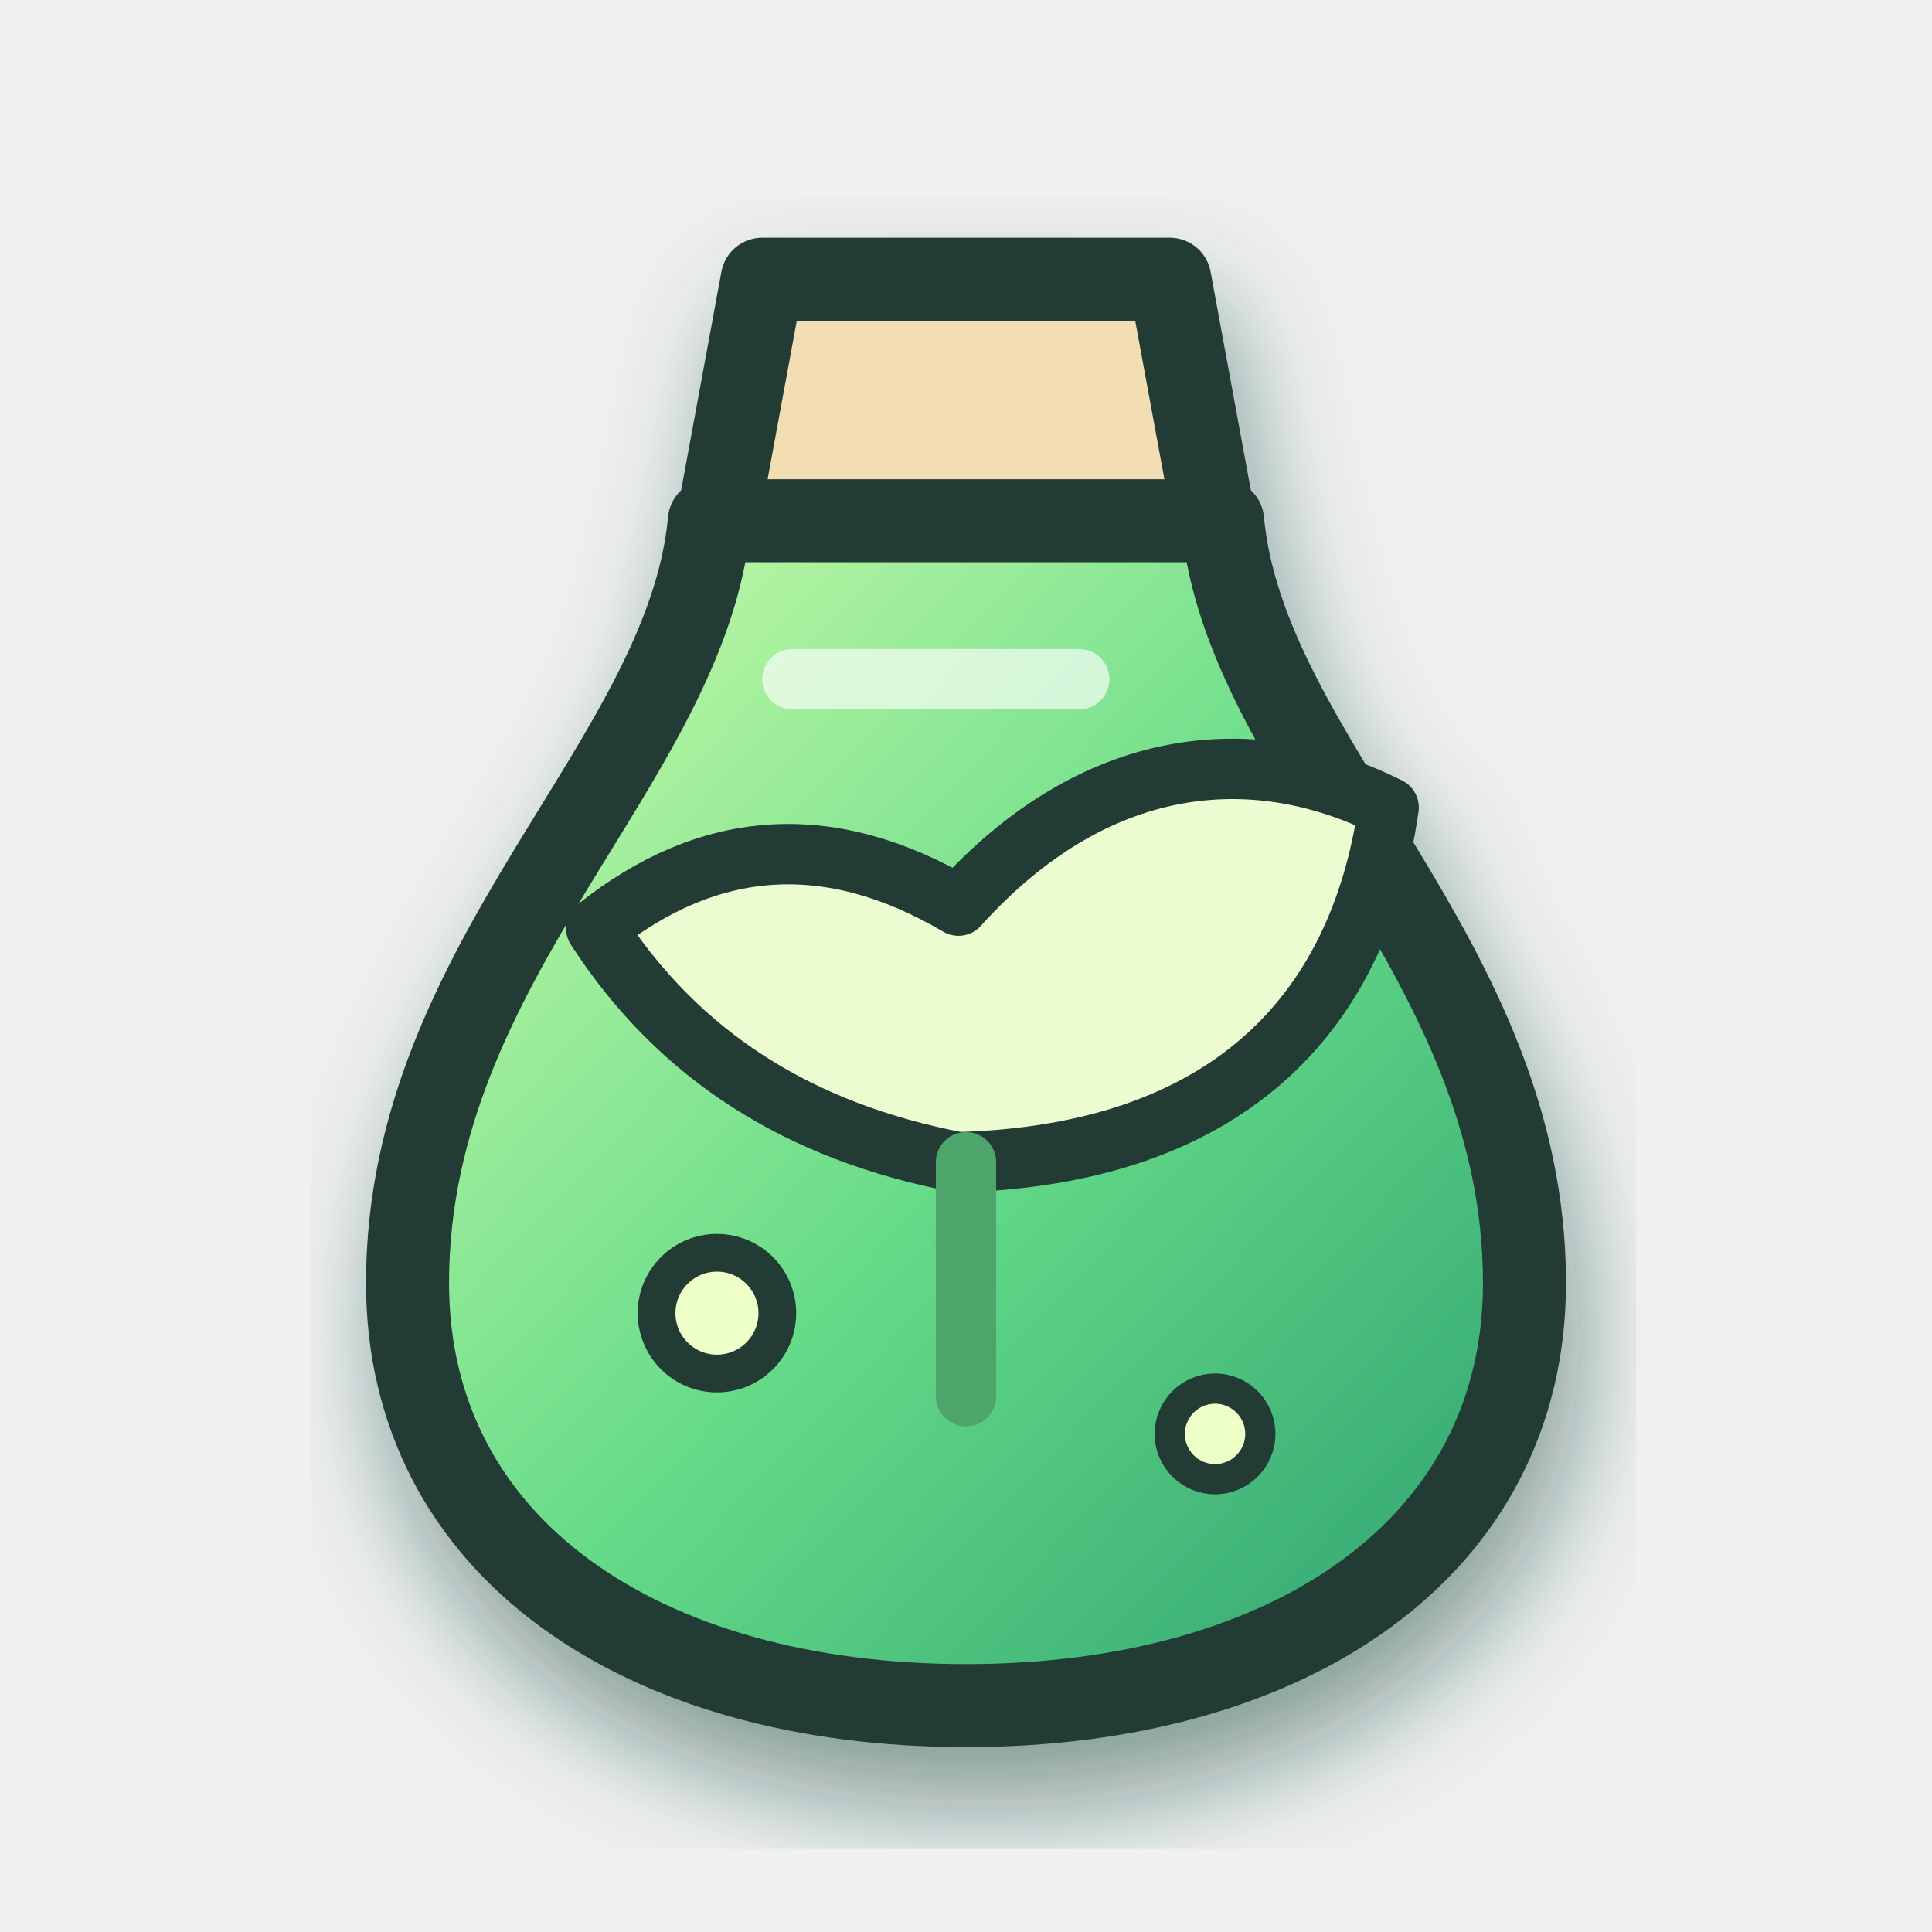
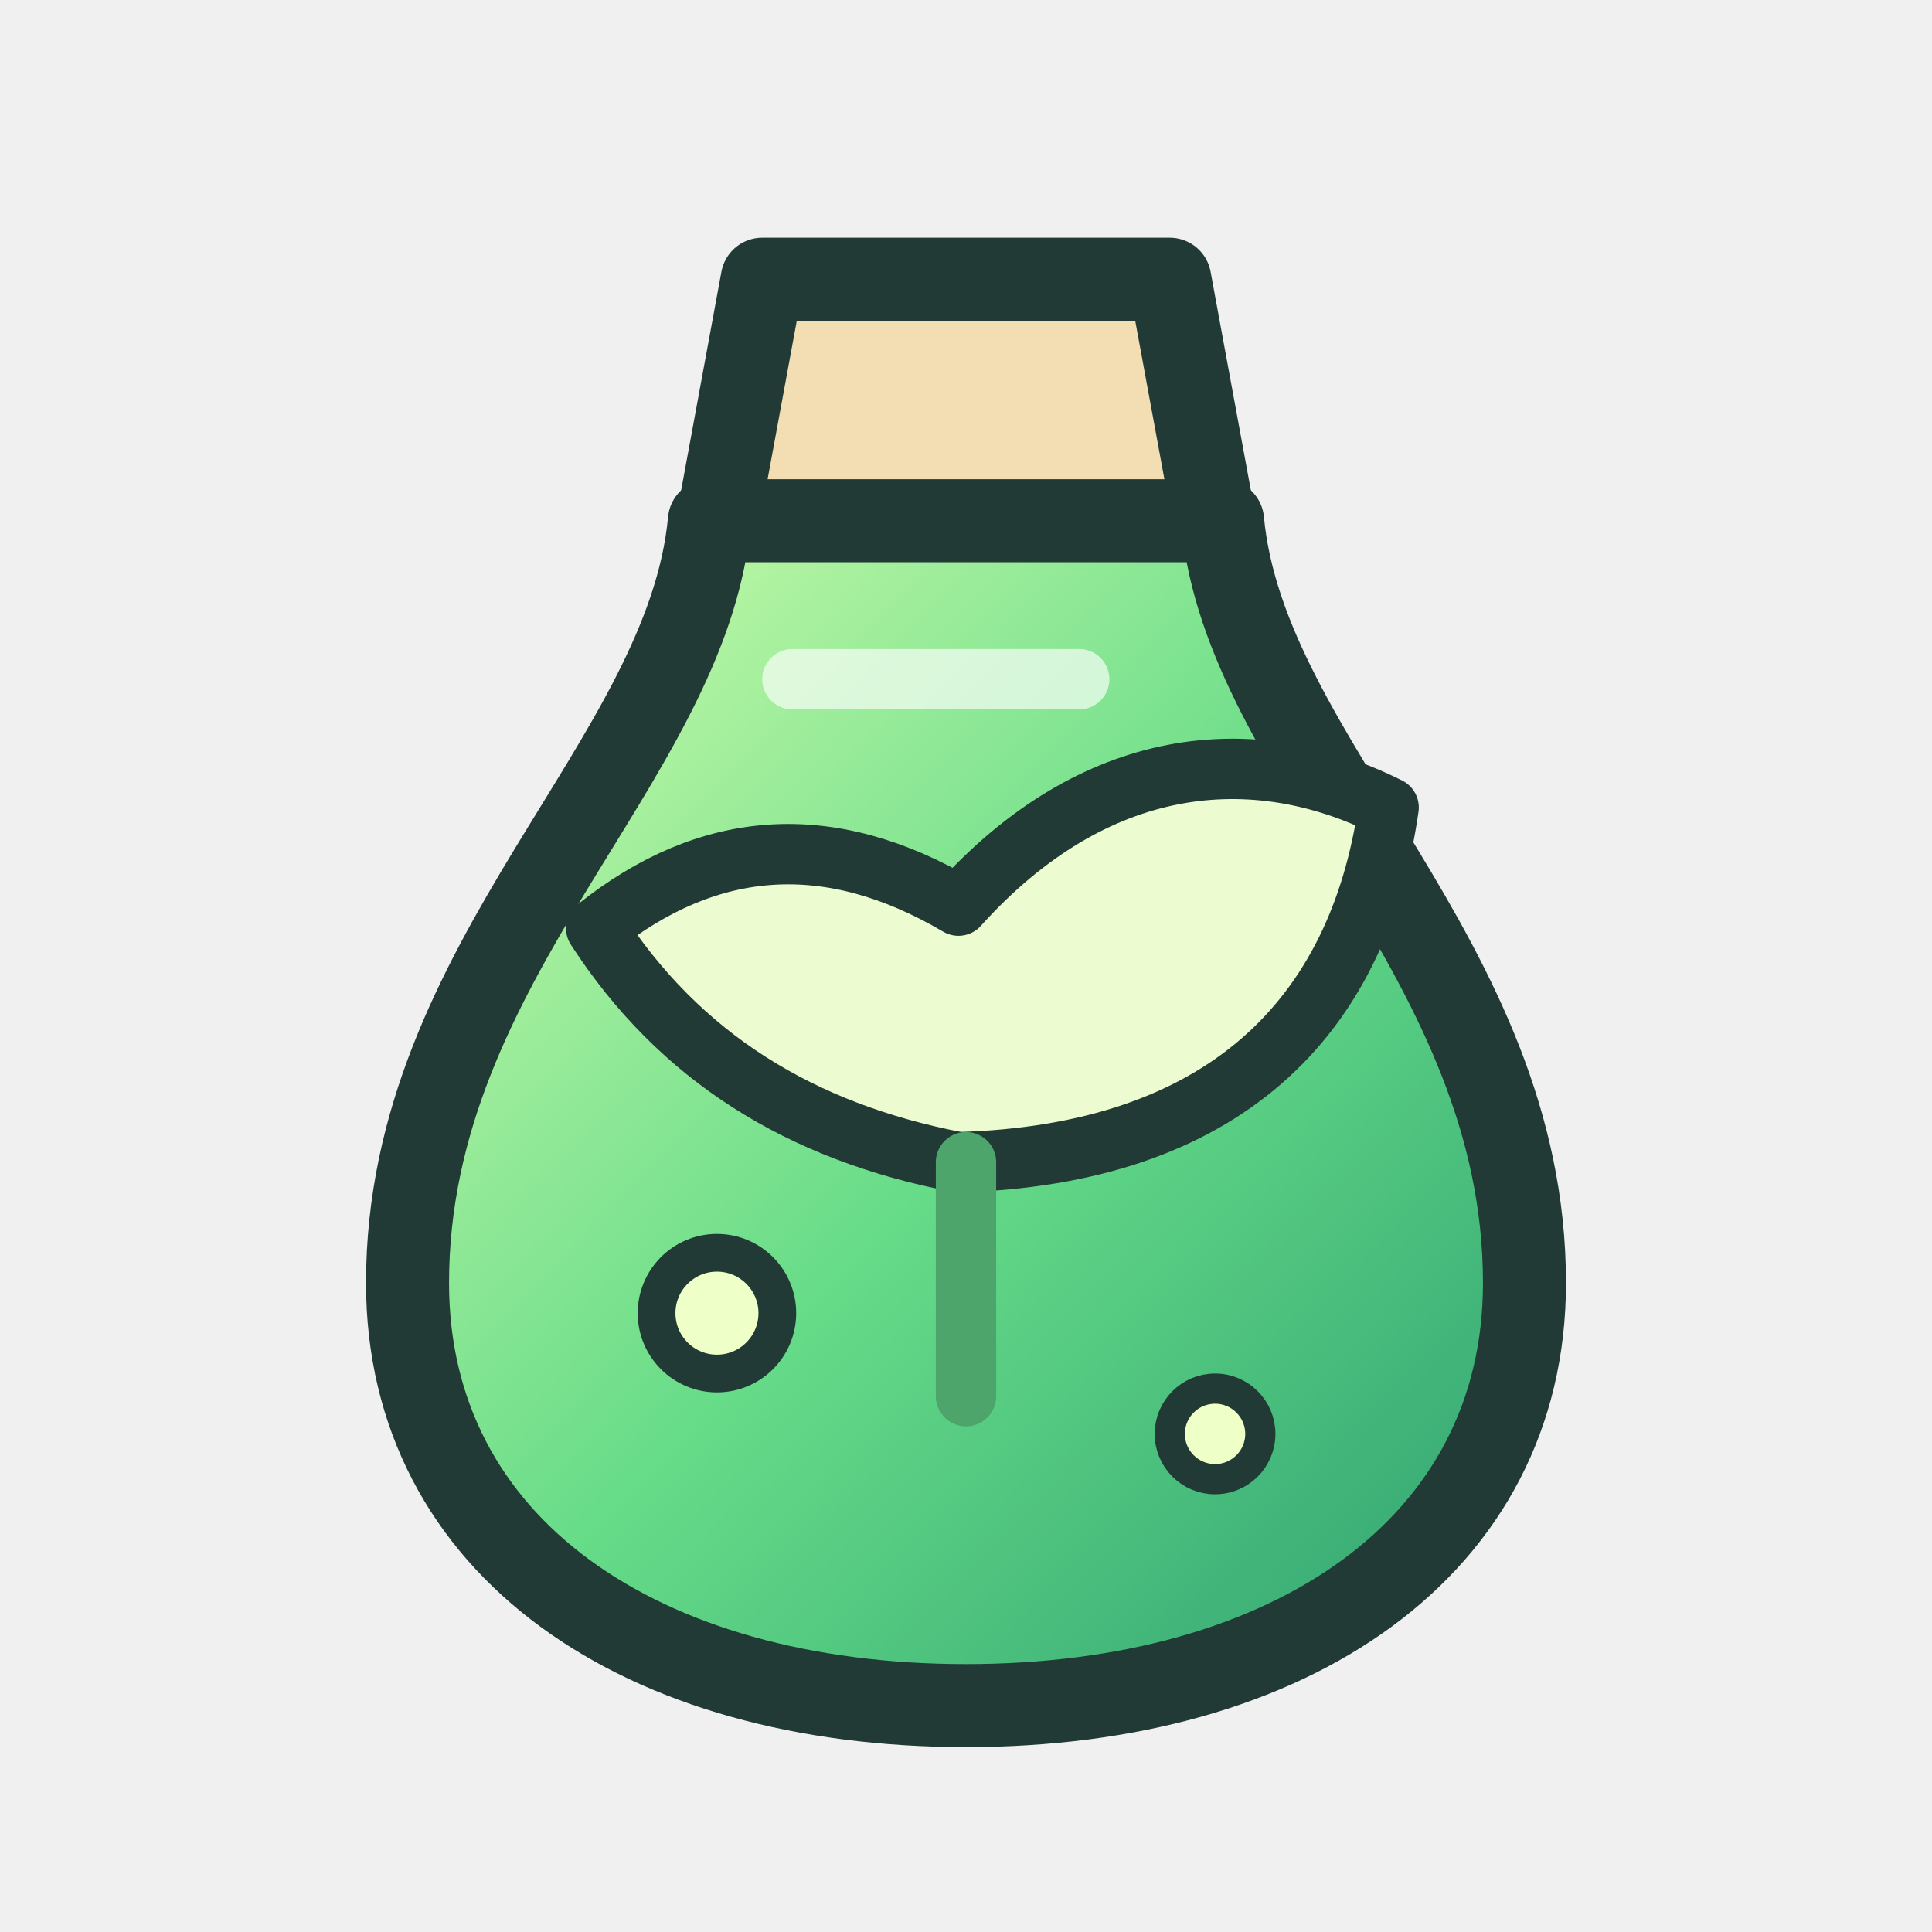
- <svg xmlns="http://www.w3.org/2000/svg" viewBox="0 0 256 256">
+ <svg xmlns="http://www.w3.org/2000/svg" width="256" height="256" viewBox="0 0 256 256">
  <defs>
    <linearGradient id="g" x1="0" y1="0" x2="1" y2="1">
      <stop stop-color="#d7ffae" />
      <stop offset=".52" stop-color="#65db88" />
      <stop offset="1" stop-color="#2b9e70" />
    </linearGradient>
    <filter id="s">
      <feDropShadow dy="8" stdDeviation="7" flood-color="#184c3b" flood-opacity=".5" />
    </filter>
  </defs>
-   <g filter="url(#s)" stroke="#223a35" stroke-width="11" stroke-linejoin="round">
+   <g stroke="#223a35" stroke-width="11" stroke-linejoin="round">
    <path fill="#f3ddb2" d="M101 37h54l7 38h-68z" />
    <path fill="url(#g)" d="M94 69h68c3 32 40 58 40 101 0 35-31 56-74 56s-74-21-74-56c0-43 37-69 40-101z" />
    <path fill="#edfbd0" d="M127 120c18-20 39-22 57-13-4 28-22 46-57 47-21-4-37-14-48-31 15-12 31-13 48-3z" stroke-width="8" />
    <path d="M128 154v31" stroke="#4da56c" stroke-width="8" stroke-linecap="round" />
    <circle cx="95" cy="174" r="8" fill="#efffc8" stroke-width="5" />
    <circle cx="161" cy="190" r="6" fill="#efffc8" stroke-width="4" />
    <path d="M105 90h38" stroke="#fff" stroke-width="8" stroke-linecap="round" opacity=".65" />
  </g>
</svg>
